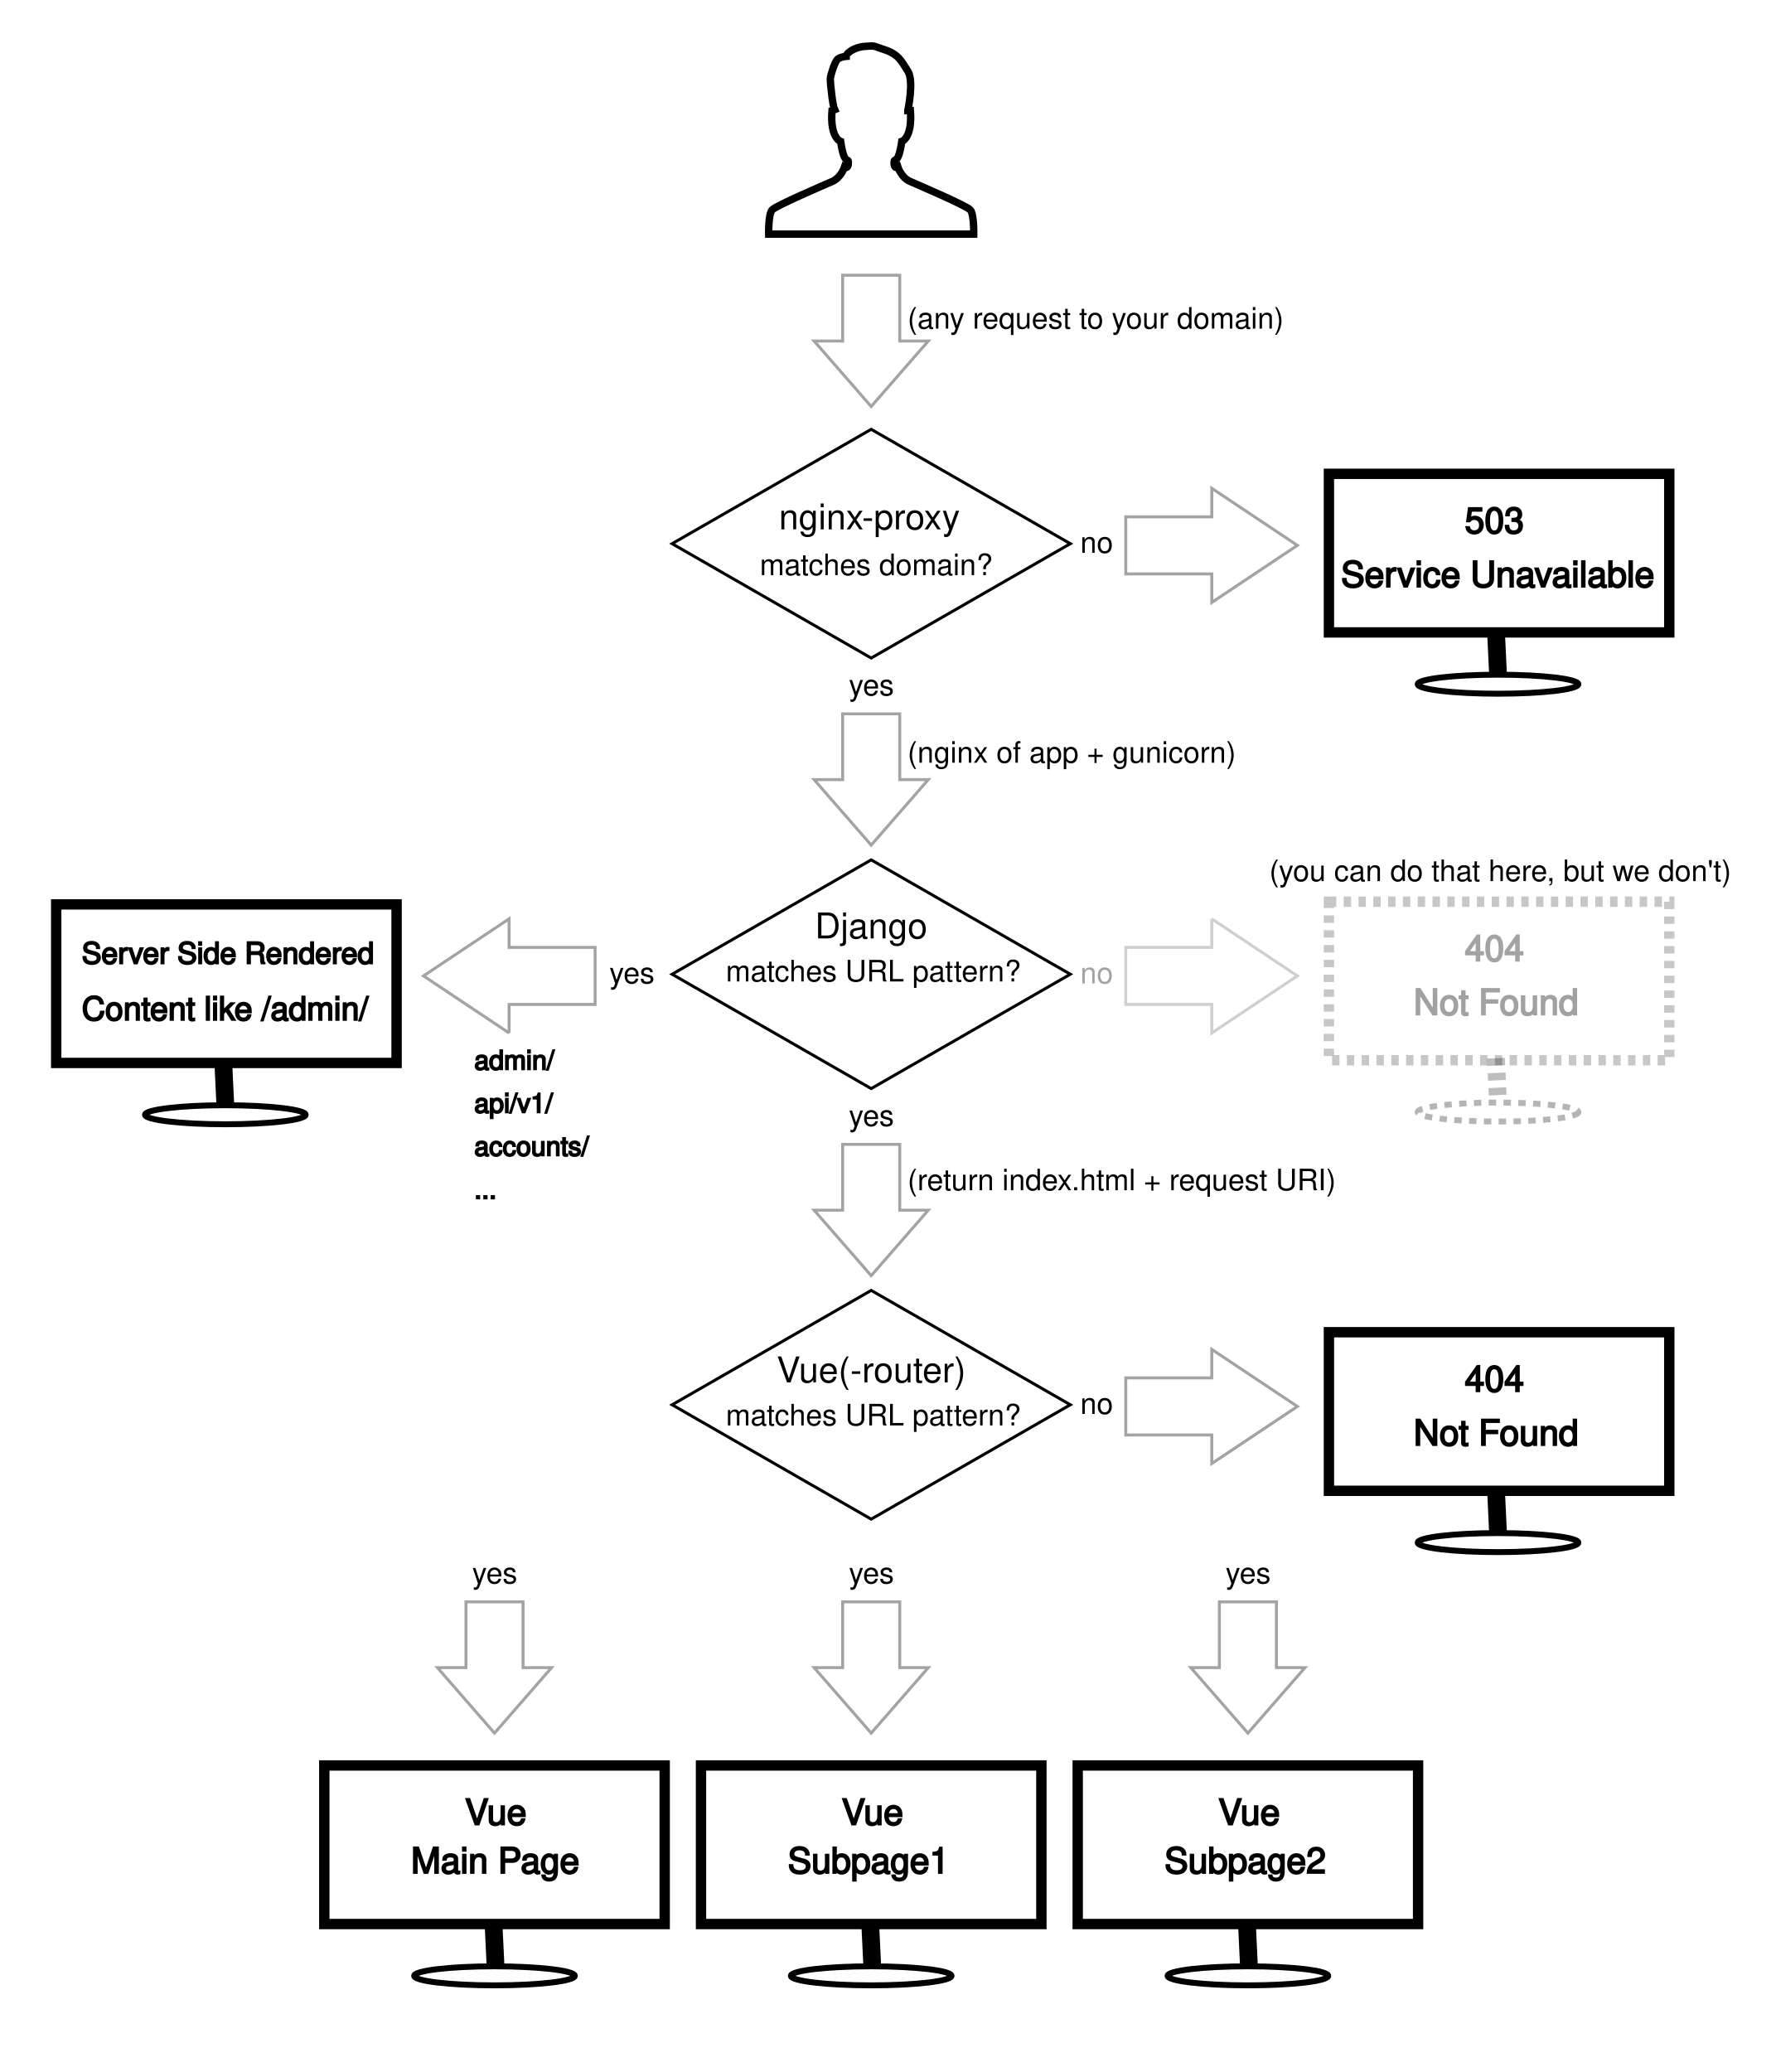
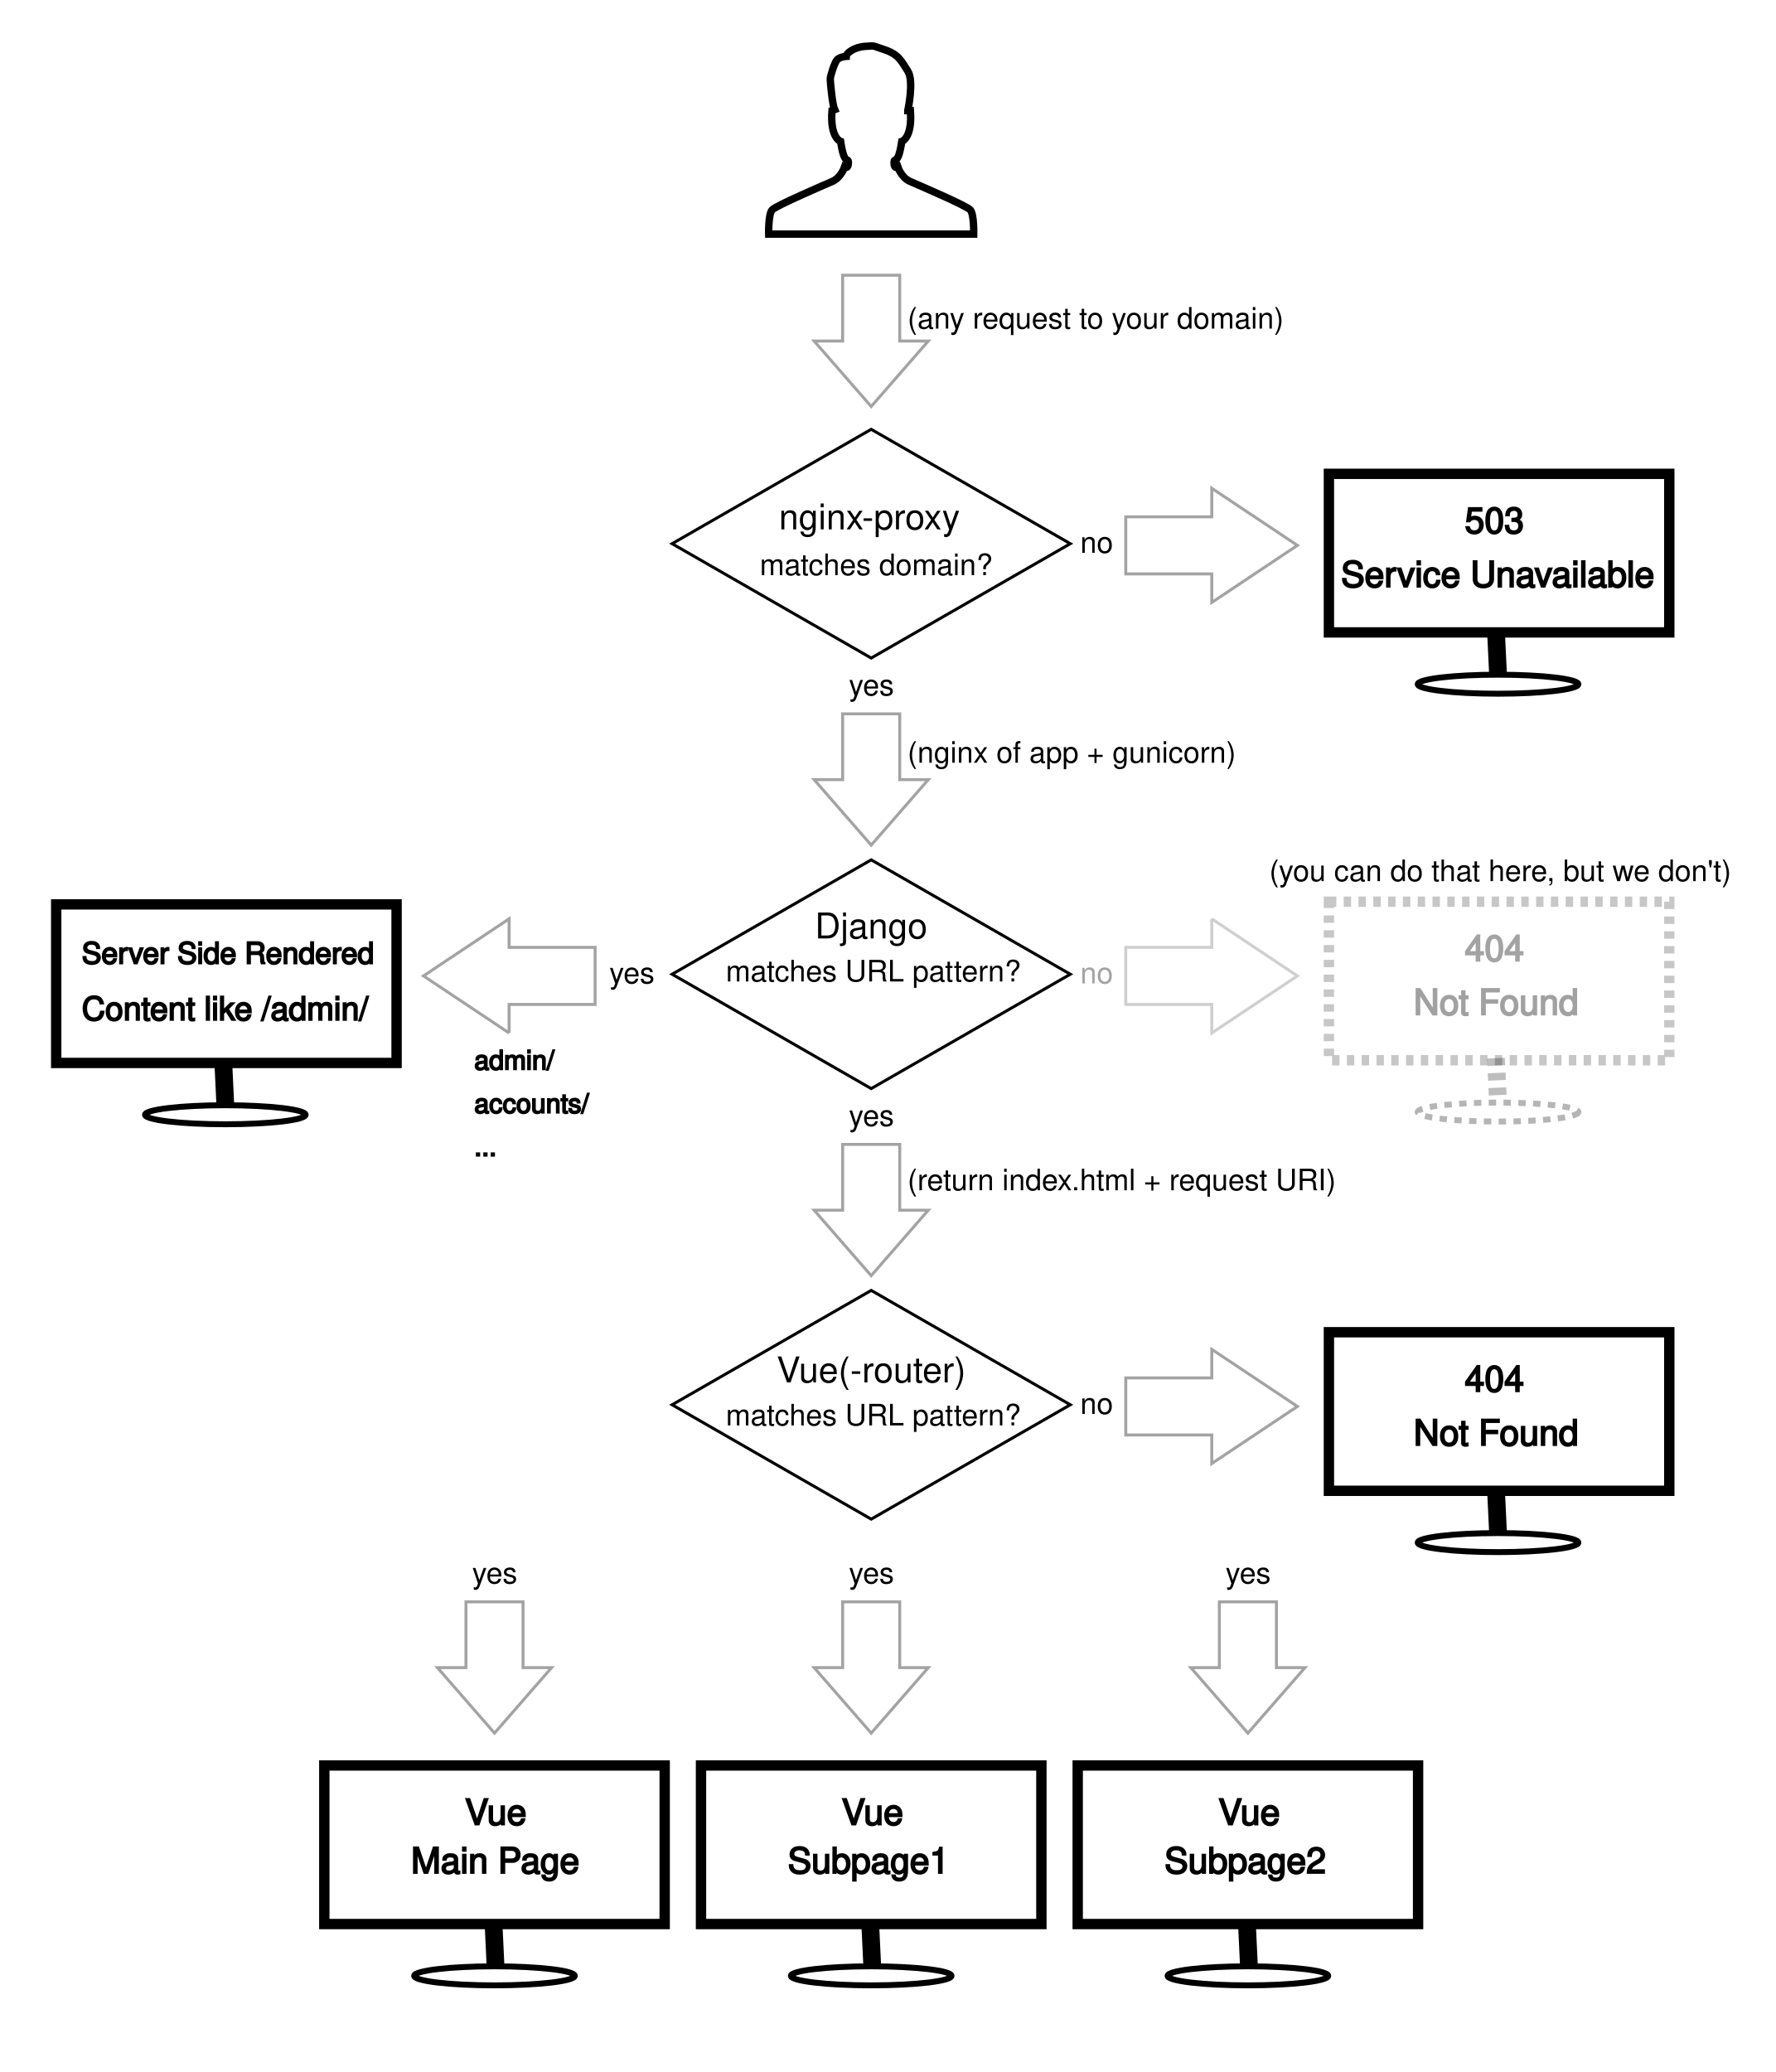
<svg xmlns="http://www.w3.org/2000/svg" width="1200" height="1400">
  <g>
    <rect x="-1" y="-1" width="1202" height="1402" id="canvas_background" fill="#fff" />
    <g id="canvasGrid" display="none">
      <rect id="svg_9" width="100%" height="100%" x="0" y="0" stroke-width="0" fill="url(#gridpattern)" />
    </g>
  </g>
  <g>
    <path id="svg_40" d="m454.142,367.353l134.545,-77.273l134.545,77.273l-134.545,77.273l-134.545,-77.273z" fill-opacity="null" stroke-opacity="null" stroke-width="2" stroke="#000" fill="none" />
    <path fill="none" stroke="#000" stroke-width="5" stroke-opacity="null" fill-opacity="null" d="m613.426,74.688c0,0 4.365,-19.912 0,-26.656c-4.37,-6.745 -6.113,-11.238 -15.723,-14.454s-6.108,-2.575 -13.096,-2.246c-6.987,0.323 -12.813,4.493 -12.813,6.739c0,0 -4.365,0.323 -6.108,2.252c-1.748,1.929 -4.658,10.914 -4.658,13.167s1.455,17.347 2.91,20.558l-1.733,0.641c-1.455,18.624 5.82,20.876 5.82,20.876c2.617,17.347 5.239,9.961 5.239,14.454s-2.622,2.893 -2.622,2.893s-2.324,7.063 -8.144,9.632c-5.82,2.564 -38.13,16.372 -40.757,19.265c-2.627,2.899 -2.329,16.383 -2.329,16.383l138.551,0c0,0 0.303,-13.484 -2.324,-16.383c-2.632,-2.899 -34.942,-16.701 -40.763,-19.265c-5.82,-2.57 -8.144,-9.632 -8.144,-9.632s-2.622,1.6 -2.622,-2.893s2.622,2.893 5.244,-14.454c0,0 7.27,-2.252 5.82,-20.876l-1.748,0l-0,0z" id="svg_2" />
    <path stroke="#000" transform="rotate(180 588.6872,230.3112) " fill="none" stroke-width="2" stroke-opacity="null" fill-opacity="null" d="m550.116,230.205l38.571,-44.244l38.571,44.244l-19.286,0l0,44.457l-38.571,0l0,-44.457l-19.286,0z" id="svg_3" opacity="0.36" />
    <text fill="#000000" stroke="#000" stroke-width="0" stroke-opacity="null" fill-opacity="null" x="526.297" y="357.69" id="svg_5" font-size="24" font-family="Helvetica, Arial, sans-serif" text-anchor="start" xml:space="preserve">nginx-proxy</text>
    <rect fill="none" stroke="#000" stroke-width="7" stroke-opacity="null" fill-opacity="null" x="473.687" y="1192.883" width="230" height="107.143" id="svg_29" />
    <ellipse fill="none" stroke="#000" stroke-width="4" stroke-opacity="null" fill-opacity="null" cx="588.687" cy="1335.026" id="svg_30" rx="54.286" ry="6.429" />
    <line fill="none" stroke="#000" stroke-width="12" stroke-opacity="null" fill-opacity="null" x1="587.973" y1="1298.598" x2="589.401" y2="1328.598" id="svg_31" stroke-linejoin="null" stroke-linecap="null" />
    <text style="cursor: move;" fill="#000000" stroke="#000" stroke-opacity="null" fill-opacity="null" x="568.691" y="1232.883" id="svg_32" font-size="24" font-family="Helvetica, Arial, sans-serif" text-anchor="start" xml:space="preserve">Vue</text>
    <text fill="#000000" stroke="#000" stroke-width="0" stroke-opacity="null" fill-opacity="null" x="513.392" y="388.599" id="svg_41" font-size="20" font-family="Helvetica, Arial, sans-serif" text-anchor="start" xml:space="preserve">matches domain?</text>
    <text xml:space="preserve" text-anchor="start" font-family="Helvetica, Arial, sans-serif" font-size="20" id="svg_42" y="469.898" x="573.583" fill-opacity="null" stroke-opacity="null" stroke-width="0" stroke="#000" fill="#000000">yes</text>
    <text xml:space="preserve" text-anchor="start" font-family="Helvetica, Arial, sans-serif" font-size="20" id="svg_43" y="373.535" x="729.946" fill-opacity="null" stroke-opacity="null" stroke-width="0" stroke="#000" fill="#000000">no</text>
    <rect fill="none" stroke="#000" stroke-width="7" stroke-opacity="null" fill-opacity="null" x="897.973" y="320.158" width="230" height="107.143" id="svg_44" />
    <ellipse fill="none" stroke="#000" stroke-width="4" stroke-opacity="null" fill-opacity="null" cx="1012.259" cy="462.301" id="svg_45" rx="54.286" ry="6.429" />
    <line fill="none" stroke="#000" stroke-width="12" stroke-opacity="null" fill-opacity="null" x1="1010.83" y1="425.873" x2="1012.259" y2="455.873" id="svg_46" stroke-linejoin="null" stroke-linecap="null" />
    <text style="cursor: move;" fill="#000000" stroke="#000" stroke-opacity="null" fill-opacity="null" x="989.791" y="360.158" id="svg_47" font-size="24" font-family="Helvetica, Arial, sans-serif" text-anchor="start" xml:space="preserve">503</text>
    <path stroke="#000" transform="rotate(90 818.6866,368.4926) " fill="none" stroke-width="2" stroke-opacity="null" fill-opacity="null" d="m780.115,368.353l38.571,-57.848l38.571,57.848l-19.286,0l0,58.126l-38.571,0l0,-58.126l-19.286,0z" id="svg_48" opacity="0.36" />
    <text fill="#000000" stroke="#000" stroke-opacity="null" fill-opacity="null" x="906.155" y="396.522" id="svg_49" font-size="24" font-family="Helvetica, Arial, sans-serif" text-anchor="start" xml:space="preserve">Service Unavailable</text>
    <path stroke="#000" transform="rotate(180 588.6872,526.6741) " fill="none" stroke-width="2" stroke-opacity="null" fill-opacity="null" d="m550.116,526.568l38.571,-44.244l38.571,44.244l-19.286,0l0,44.457l-38.571,0l0,-44.457l-19.286,0z" id="svg_50" opacity="0.36" />
    <path id="svg_51" d="m454.142,658.262l134.545,-77.273l134.545,77.273l-134.545,77.273l-134.545,-77.273z" fill-opacity="null" stroke-opacity="null" stroke-width="2" stroke="#000" fill="none" />
    <text fill="#000000" stroke="#000" stroke-width="0" stroke-opacity="null" fill-opacity="null" x="550.657" y="634.053" id="svg_52" font-size="24" font-family="Helvetica, Arial, sans-serif" text-anchor="start" xml:space="preserve">Django</text>
    <text fill="#000000" stroke="#000" stroke-width="0" stroke-opacity="null" fill-opacity="null" x="490.456" y="663.144" id="svg_53" font-size="20" font-family="Helvetica, Arial, sans-serif" text-anchor="start" xml:space="preserve">matches URL pattern?</text>
    <text xml:space="preserve" text-anchor="start" font-family="Helvetica, Arial, sans-serif" font-size="20" id="svg_54" y="760.806" x="573.583" fill-opacity="null" stroke-opacity="null" stroke-width="0" stroke="#000" fill="#000000">yes</text>
    <path stroke="#000" transform="rotate(180 588.6872,817.5826) " fill="none" stroke-width="2" stroke-opacity="null" fill-opacity="null" d="m550.116,817.476l38.571,-44.244l38.571,44.244l-19.286,0l0,44.457l-38.571,0l0,-44.457l-19.286,0z" id="svg_55" opacity="0.36" />
    <text opacity="0.36" xml:space="preserve" text-anchor="start" font-family="Helvetica, Arial, sans-serif" font-size="20" id="svg_56" y="664.443" x="729.946" fill-opacity="null" stroke-opacity="null" stroke-width="0" stroke="#000" fill="#000000">no</text>
    <path stroke="#000" transform="rotate(90 818.6866,659.4011) " fill="none" stroke-width="2" stroke-opacity="null" fill-opacity="null" d="m780.115,659.262l38.571,-57.848l38.571,57.848l-19.286,0l0,58.126l-38.571,0l0,-58.126l-19.286,0z" id="svg_57" opacity="0.19" />
    <rect opacity="0.22" stroke-dasharray="5,5" fill="none" stroke="#000" stroke-width="7" stroke-opacity="null" fill-opacity="null" x="897.973" y="609.249" width="230" height="107.143" id="svg_58" />
    <ellipse opacity="0.29" stroke-dasharray="5,5" fill="none" stroke="#000" stroke-width="4" stroke-opacity="null" fill-opacity="null" cx="1012.259" cy="751.391" id="svg_59" rx="54.286" ry="6.429" />
    <line opacity="0.26" stroke-dasharray="5,5" fill="none" stroke="#000" stroke-width="12" stroke-opacity="null" fill-opacity="null" x1="1010.83" y1="714.963" x2="1012.259" y2="744.963" id="svg_60" stroke-linejoin="null" stroke-linecap="null" />
    <text opacity="0.36" fill="#000000" stroke="#000" stroke-opacity="null" fill-opacity="null" x="989.791" y="649.248" id="svg_61" font-size="24" font-family="Helvetica, Arial, sans-serif" text-anchor="start" xml:space="preserve">404</text>
    <text opacity="0.37" fill="#000000" stroke="#000" stroke-opacity="null" fill-opacity="null" x="955.246" y="685.612" id="svg_62" font-size="24" font-family="Helvetica, Arial, sans-serif" text-anchor="start" xml:space="preserve">Not Found</text>
    <text xml:space="preserve" text-anchor="start" font-family="Helvetica, Arial, sans-serif" font-size="20" id="svg_63" y="664.443" x="411.765" fill-opacity="null" stroke-opacity="null" stroke-width="0" stroke="#000" fill="#000000">yes</text>
    <rect fill="none" stroke="#000" stroke-width="7" stroke-opacity="null" fill-opacity="null" x="37.975" y="611.067" width="230" height="107.143" id="svg_64" />
    <ellipse fill="none" stroke="#000" stroke-width="4" stroke-opacity="null" fill-opacity="null" cx="152.261" cy="753.21" id="svg_65" rx="54.286" ry="6.429" />
    <line fill="none" stroke="#000" stroke-width="12" stroke-opacity="null" fill-opacity="null" x1="150.832" y1="716.781" x2="152.261" y2="746.781" id="svg_66" stroke-linejoin="null" stroke-linecap="null" />
    <text fill="#000000" stroke="#000" stroke-opacity="null" fill-opacity="null" x="55.248" y="651.067" id="svg_67" font-size="20" font-family="Helvetica, Arial, sans-serif" text-anchor="start" xml:space="preserve">Server Side Rendered</text>
    <path stroke="#000" transform="rotate(-90 344.1424,659.4011) " fill="none" stroke-width="2" stroke-opacity="null" fill-opacity="null" d="m305.571,659.262l38.571,-57.848l38.571,57.848l-19.286,0l0,58.126l-38.571,0l0,-58.126l-19.286,0z" id="svg_68" opacity="0.36" />
    <text fill="#000000" stroke="#000" stroke-opacity="null" fill-opacity="null" x="55.248" y="689.248" id="svg_69" font-size="22" font-family="Helvetica, Arial, sans-serif" text-anchor="start" xml:space="preserve">Content like /admin/</text>
    <text xml:space="preserve" text-anchor="start" font-family="Helvetica, Arial, sans-serif" font-size="20" id="svg_70" y="515.352" x="613.233" fill-opacity="null" stroke-opacity="null" stroke-width="0" stroke="#000" fill="#000000">(nginx of app + gunicorn)</text>
    <text xml:space="preserve" text-anchor="start" font-family="Helvetica, Arial, sans-serif" font-size="18" id="svg_71" y="722.625" x="320.506" fill-opacity="null" stroke-opacity="null" stroke-width="null" stroke="#000" fill="#000000">admin/</text>
-     <text style="cursor: move;" xml:space="preserve" text-anchor="start" font-family="Helvetica, Arial, sans-serif" font-size="18" id="svg_72" y="751.715" x="320.506" fill-opacity="null" stroke-opacity="null" stroke-width="null" stroke="#000" fill="#000000">api/v1/</text>
-     <text xml:space="preserve" text-anchor="start" font-family="Helvetica, Arial, sans-serif" font-size="18" id="svg_73" y="780.806" x="320.506" fill-opacity="null" stroke-opacity="null" stroke-width="null" stroke="#000" fill="#000000">accounts/</text>
-     <text xml:space="preserve" text-anchor="start" font-family="Helvetica, Arial, sans-serif" font-size="18" id="svg_74" y="809.897" x="320.506" fill-opacity="null" stroke-opacity="null" stroke-width="null" stroke="#000" fill="#000000">...</text>
+     <text stroke="#000" xml:space="preserve" text-anchor="start" font-family="Helvetica, Arial, sans-serif" font-size="18" id="svg_73" y="751.918" x="320.506" fill-opacity="null" stroke-opacity="null" stroke-width="null" fill="#000000">accounts/</text>
+     <text xml:space="preserve" text-anchor="start" font-family="Helvetica, Arial, sans-serif" font-size="18" id="svg_74" y="781.008" x="320.506" fill-opacity="null" stroke-opacity="null" stroke-width="null" stroke="#000" fill="#000000">...</text>
    <path id="svg_75" d="m454.142,949.17l134.545,-77.273l134.545,77.273l-134.545,77.273l-134.545,-77.273z" fill-opacity="null" stroke-opacity="null" stroke-width="2" stroke="#000" fill="none" />
    <text style="cursor: move;" fill="#000000" stroke="#000" stroke-width="0" stroke-opacity="null" fill-opacity="null" x="524.805" y="934.052" id="svg_76" font-size="24" font-family="Helvetica, Arial, sans-serif" text-anchor="start" xml:space="preserve">Vue(-router)</text>
    <text fill="#000000" stroke="#000" stroke-width="0" stroke-opacity="null" fill-opacity="null" x="490.456" y="963.143" id="svg_77" font-size="20" font-family="Helvetica, Arial, sans-serif" text-anchor="start" xml:space="preserve">matches URL pattern?</text>
    <text xml:space="preserve" text-anchor="start" font-family="Helvetica, Arial, sans-serif" font-size="20" id="svg_78" y="1069.896" x="573.583" fill-opacity="null" stroke-opacity="null" stroke-width="0" stroke="#000" fill="#000000">yes</text>
    <path stroke="#000" transform="rotate(180 588.6872,1126.672) " fill="none" stroke-width="2" stroke-opacity="null" fill-opacity="null" d="m550.116,1126.566l38.571,-44.244l38.571,44.244l-19.286,0l0,44.457l-38.571,0l0,-44.457l-19.286,0z" id="svg_79" opacity="0.36" />
    <text fill="#000000" stroke="#000" stroke-opacity="null" fill-opacity="null" x="532.328" y="1265.611" id="svg_80" font-size="24" font-family="Helvetica, Arial, sans-serif" text-anchor="start" xml:space="preserve">Subpage1</text>
    <rect fill="none" stroke="#000" stroke-width="7" stroke-opacity="null" fill-opacity="null" x="219.142" y="1192.883" width="230" height="107.143" id="svg_81" />
    <ellipse fill="none" stroke="#000" stroke-width="4" stroke-opacity="null" fill-opacity="null" cx="334.142" cy="1335.026" id="svg_82" rx="54.286" ry="6.429" />
    <line fill="none" stroke="#000" stroke-width="12" stroke-opacity="null" fill-opacity="null" x1="333.428" y1="1298.598" x2="334.857" y2="1328.598" id="svg_83" stroke-linejoin="null" stroke-linecap="null" />
    <text style="cursor: move;" fill="#000000" stroke="#000" stroke-opacity="null" fill-opacity="null" x="314.146" y="1232.883" id="svg_84" font-size="24" font-family="Helvetica, Arial, sans-serif" text-anchor="start" xml:space="preserve">Vue</text>
    <text xml:space="preserve" text-anchor="start" font-family="Helvetica, Arial, sans-serif" font-size="20" id="svg_85" y="1069.896" x="319.038" fill-opacity="null" stroke-opacity="null" stroke-width="0" stroke="#000" fill="#000000">yes</text>
    <path stroke="#000" transform="rotate(180 334.1425,1126.672) " fill="none" stroke-width="2" stroke-opacity="null" fill-opacity="null" d="m295.571,1126.566l38.571,-44.244l38.571,44.244l-19.286,0l0,44.457l-38.571,0l0,-44.457l-19.286,0z" id="svg_86" opacity="0.36" />
    <text style="cursor: move;" fill="#000000" stroke="#000" stroke-opacity="null" fill-opacity="null" x="277.783" y="1265.611" id="svg_87" font-size="24" font-family="Helvetica, Arial, sans-serif" text-anchor="start" xml:space="preserve">Main Page</text>
    <rect fill="none" stroke="#000" stroke-width="7" stroke-opacity="null" fill-opacity="null" x="728.232" y="1192.883" width="230" height="107.143" id="svg_88" />
    <ellipse fill="none" stroke="#000" stroke-width="4" stroke-opacity="null" fill-opacity="null" cx="843.232" cy="1335.026" id="svg_89" rx="54.286" ry="6.429" />
    <line fill="none" stroke="#000" stroke-width="12" stroke-opacity="null" fill-opacity="null" x1="842.518" y1="1298.598" x2="843.946" y2="1328.598" id="svg_90" stroke-linejoin="null" stroke-linecap="null" />
    <text style="cursor: move;" fill="#000000" stroke="#000" stroke-opacity="null" fill-opacity="null" x="823.236" y="1232.883" id="svg_91" font-size="24" font-family="Helvetica, Arial, sans-serif" text-anchor="start" xml:space="preserve">Vue</text>
    <text xml:space="preserve" text-anchor="start" font-family="Helvetica, Arial, sans-serif" font-size="20" id="svg_92" y="1069.896" x="828.128" fill-opacity="null" stroke-opacity="null" stroke-width="0" stroke="#000" fill="#000000">yes</text>
    <path stroke="#000" transform="rotate(180 843.2319,1126.672) " fill="none" stroke-width="2" stroke-opacity="null" fill-opacity="null" d="m804.661,1126.566l38.571,-44.244l38.571,44.244l-19.286,0l0,44.457l-38.571,0l0,-44.457l-19.286,0z" id="svg_93" opacity="0.36" />
    <text fill="#000000" stroke="#000" stroke-opacity="null" fill-opacity="null" x="786.872" y="1265.611" id="svg_94" font-size="24" font-family="Helvetica, Arial, sans-serif" text-anchor="start" xml:space="preserve">Subpage2</text>
    <text xml:space="preserve" text-anchor="start" font-family="Helvetica, Arial, sans-serif" font-size="20" id="svg_95" y="955.351" x="729.946" fill-opacity="null" stroke-opacity="null" stroke-width="0" stroke="#000" fill="#000000">no</text>
    <path stroke="#000" transform="rotate(90 818.6866,950.3093) " fill="none" stroke-width="2" stroke-opacity="null" fill-opacity="null" d="m780.115,950.17l38.571,-57.848l38.571,57.848l-19.286,0l0,58.126l-38.571,0l0,-58.126l-19.286,0z" id="svg_96" opacity="0.36" />
    <rect fill="none" stroke="#000" stroke-width="7" stroke-opacity="null" fill-opacity="null" x="897.973" y="900.157" width="230" height="107.143" id="svg_97" />
    <ellipse fill="none" stroke="#000" stroke-width="4" stroke-opacity="null" fill-opacity="null" cx="1012.259" cy="1042.3" id="svg_98" rx="54.286" ry="6.429" />
    <line fill="none" stroke="#000" stroke-width="12" stroke-opacity="null" fill-opacity="null" x1="1010.83" y1="1005.871" x2="1012.259" y2="1035.871" id="svg_99" stroke-linejoin="null" stroke-linecap="null" />
    <text fill="#000000" stroke="#000" stroke-opacity="null" fill-opacity="null" x="989.791" y="940.157" id="svg_100" font-size="24" font-family="Helvetica, Arial, sans-serif" text-anchor="start" xml:space="preserve">404</text>
    <text fill="#000000" stroke="#000" stroke-opacity="null" fill-opacity="null" x="955.246" y="976.52" id="svg_101" font-size="24" font-family="Helvetica, Arial, sans-serif" text-anchor="start" xml:space="preserve">Not Found</text>
    <text xml:space="preserve" text-anchor="start" font-family="Helvetica, Arial, sans-serif" font-size="20" id="svg_102" y="804.239" x="613.233" fill-opacity="null" stroke-opacity="null" stroke-width="0" stroke="#000" fill="#000000">(return index.html + request URI)</text>
    <text style="cursor: move;" xml:space="preserve" text-anchor="start" font-family="Helvetica, Arial, sans-serif" font-size="20" id="svg_103" y="222.022" x="613.233" fill-opacity="null" stroke-opacity="null" stroke-width="0" stroke="#000" fill="#000000">(any request to your domain)</text>
    <text style="cursor: move;" xml:space="preserve" text-anchor="start" font-family="Helvetica, Arial, sans-serif" font-size="20" id="svg_104" y="595.352" x="857.675" fill-opacity="null" stroke-opacity="null" stroke-width="0" stroke="#000" fill="#000000">(you can do that here, but we don't)</text>
  </g>
</svg>
